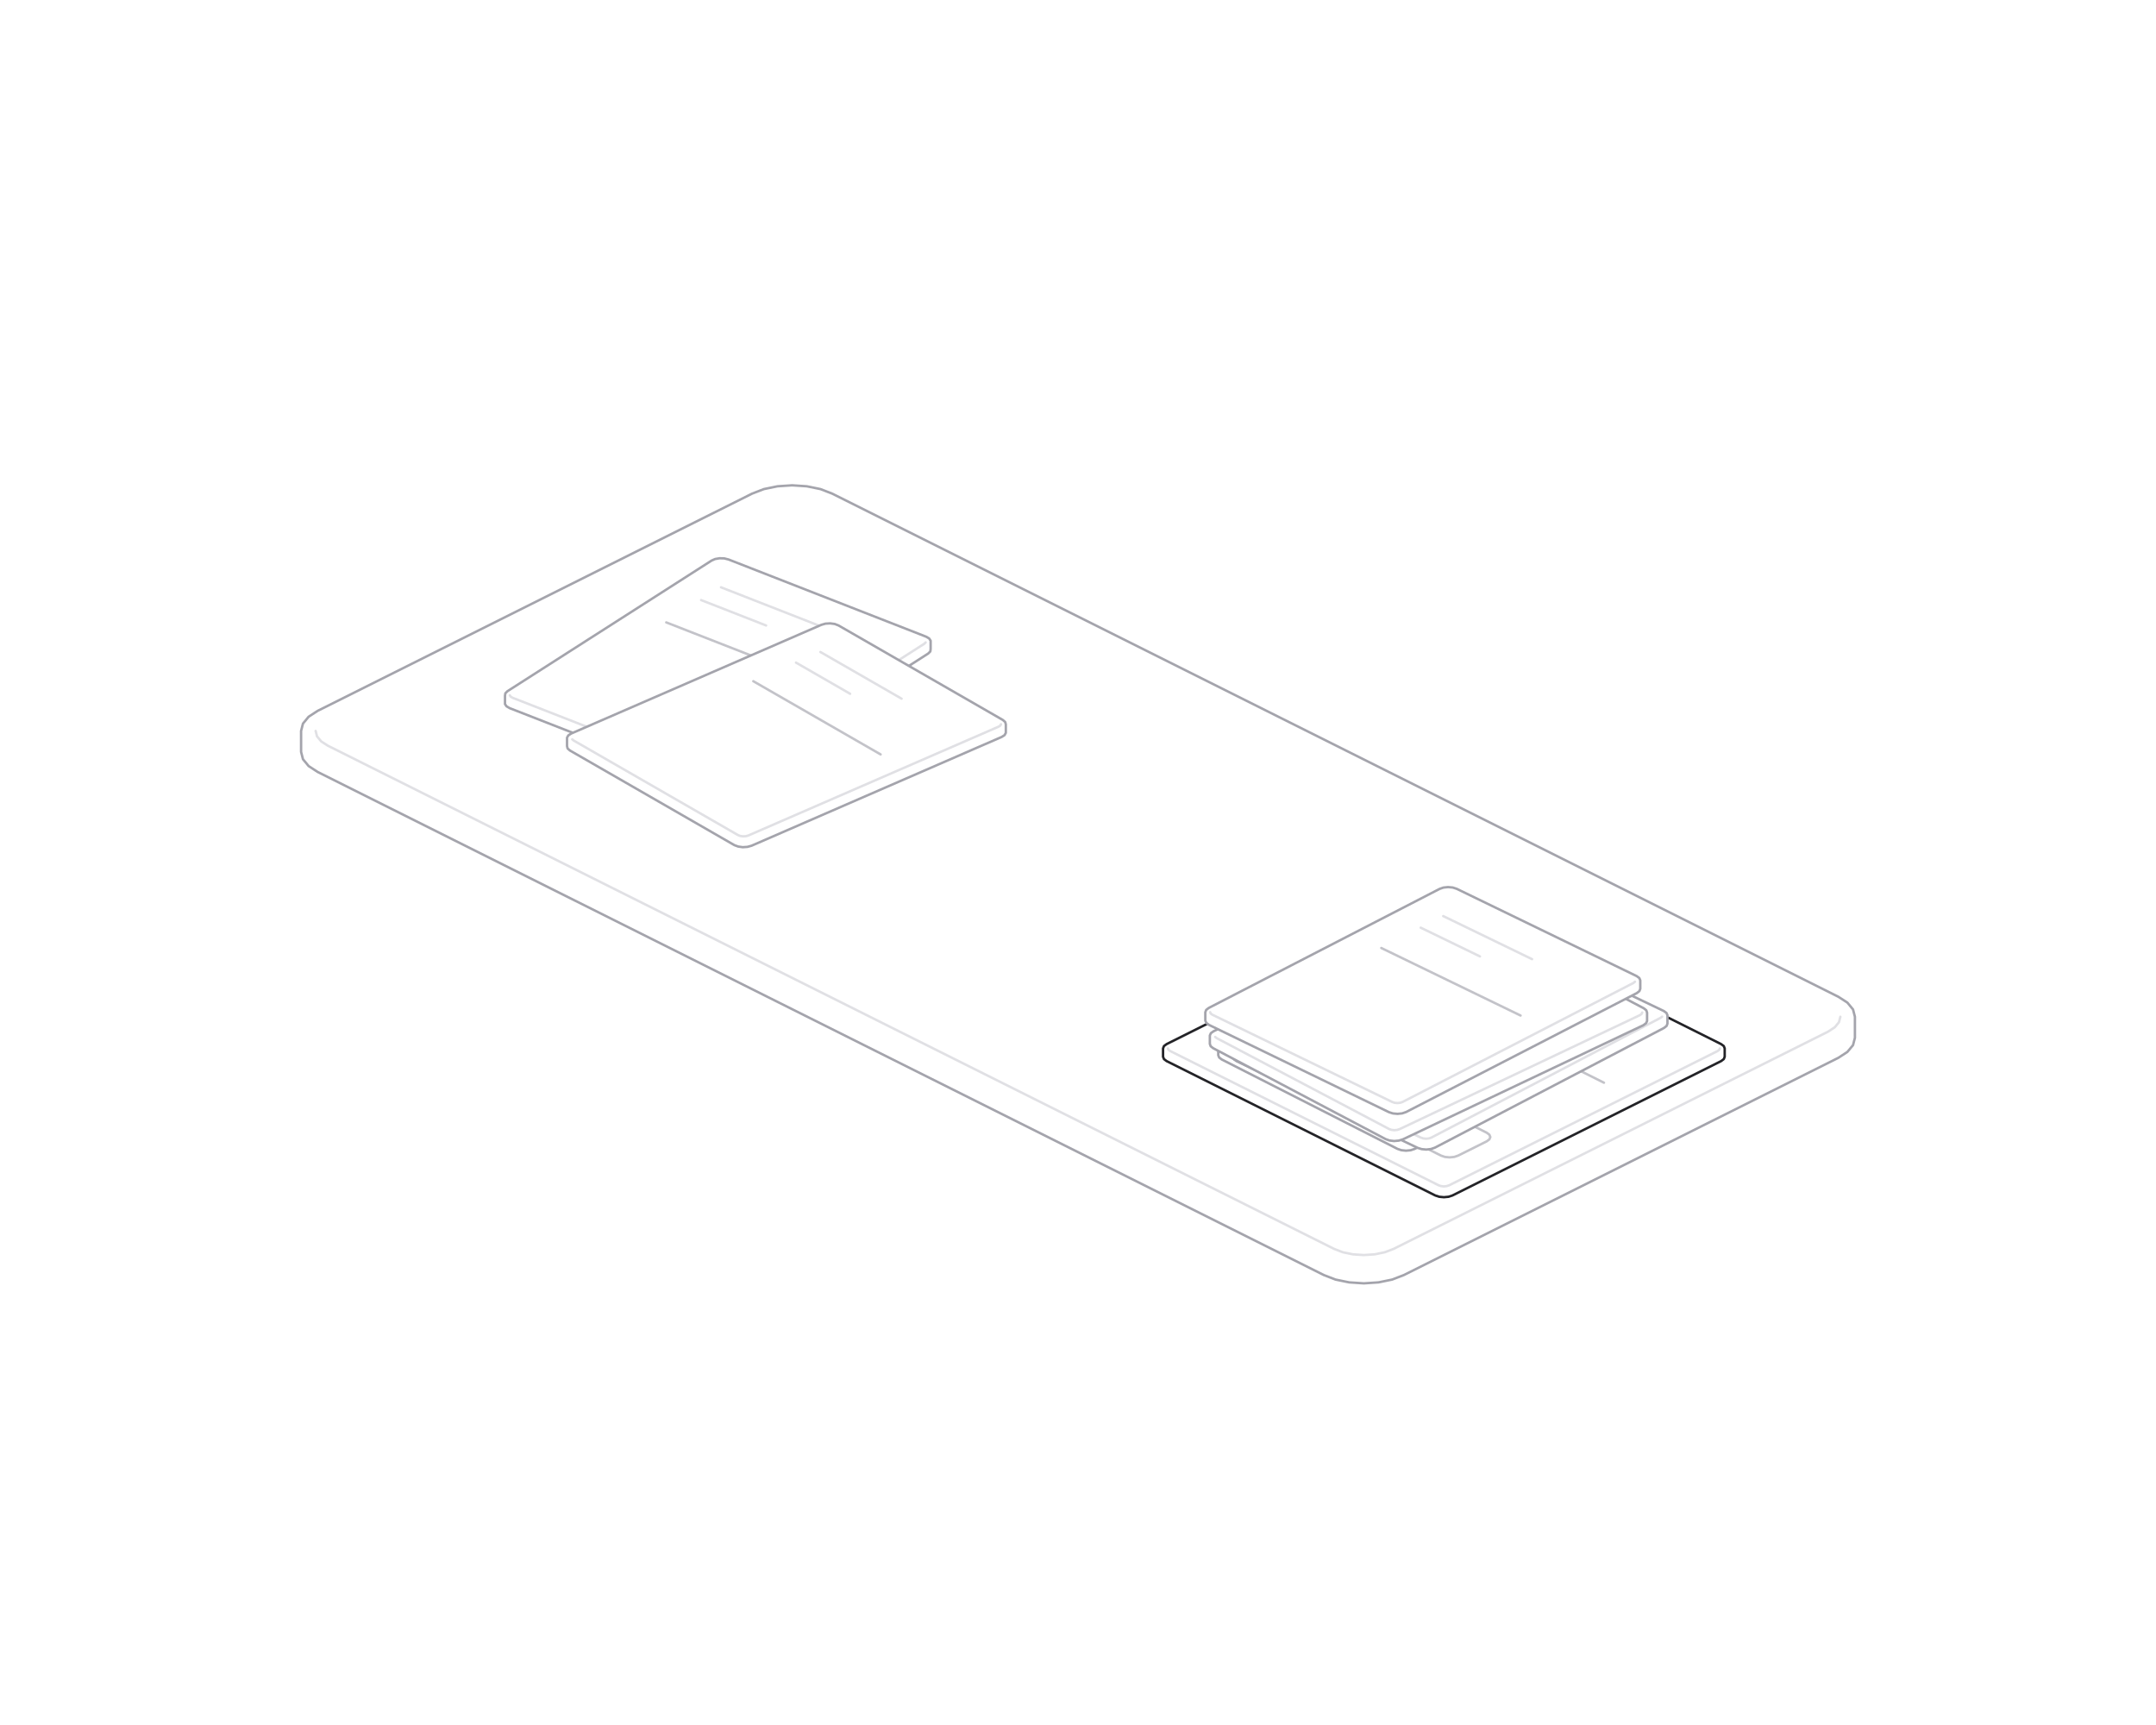
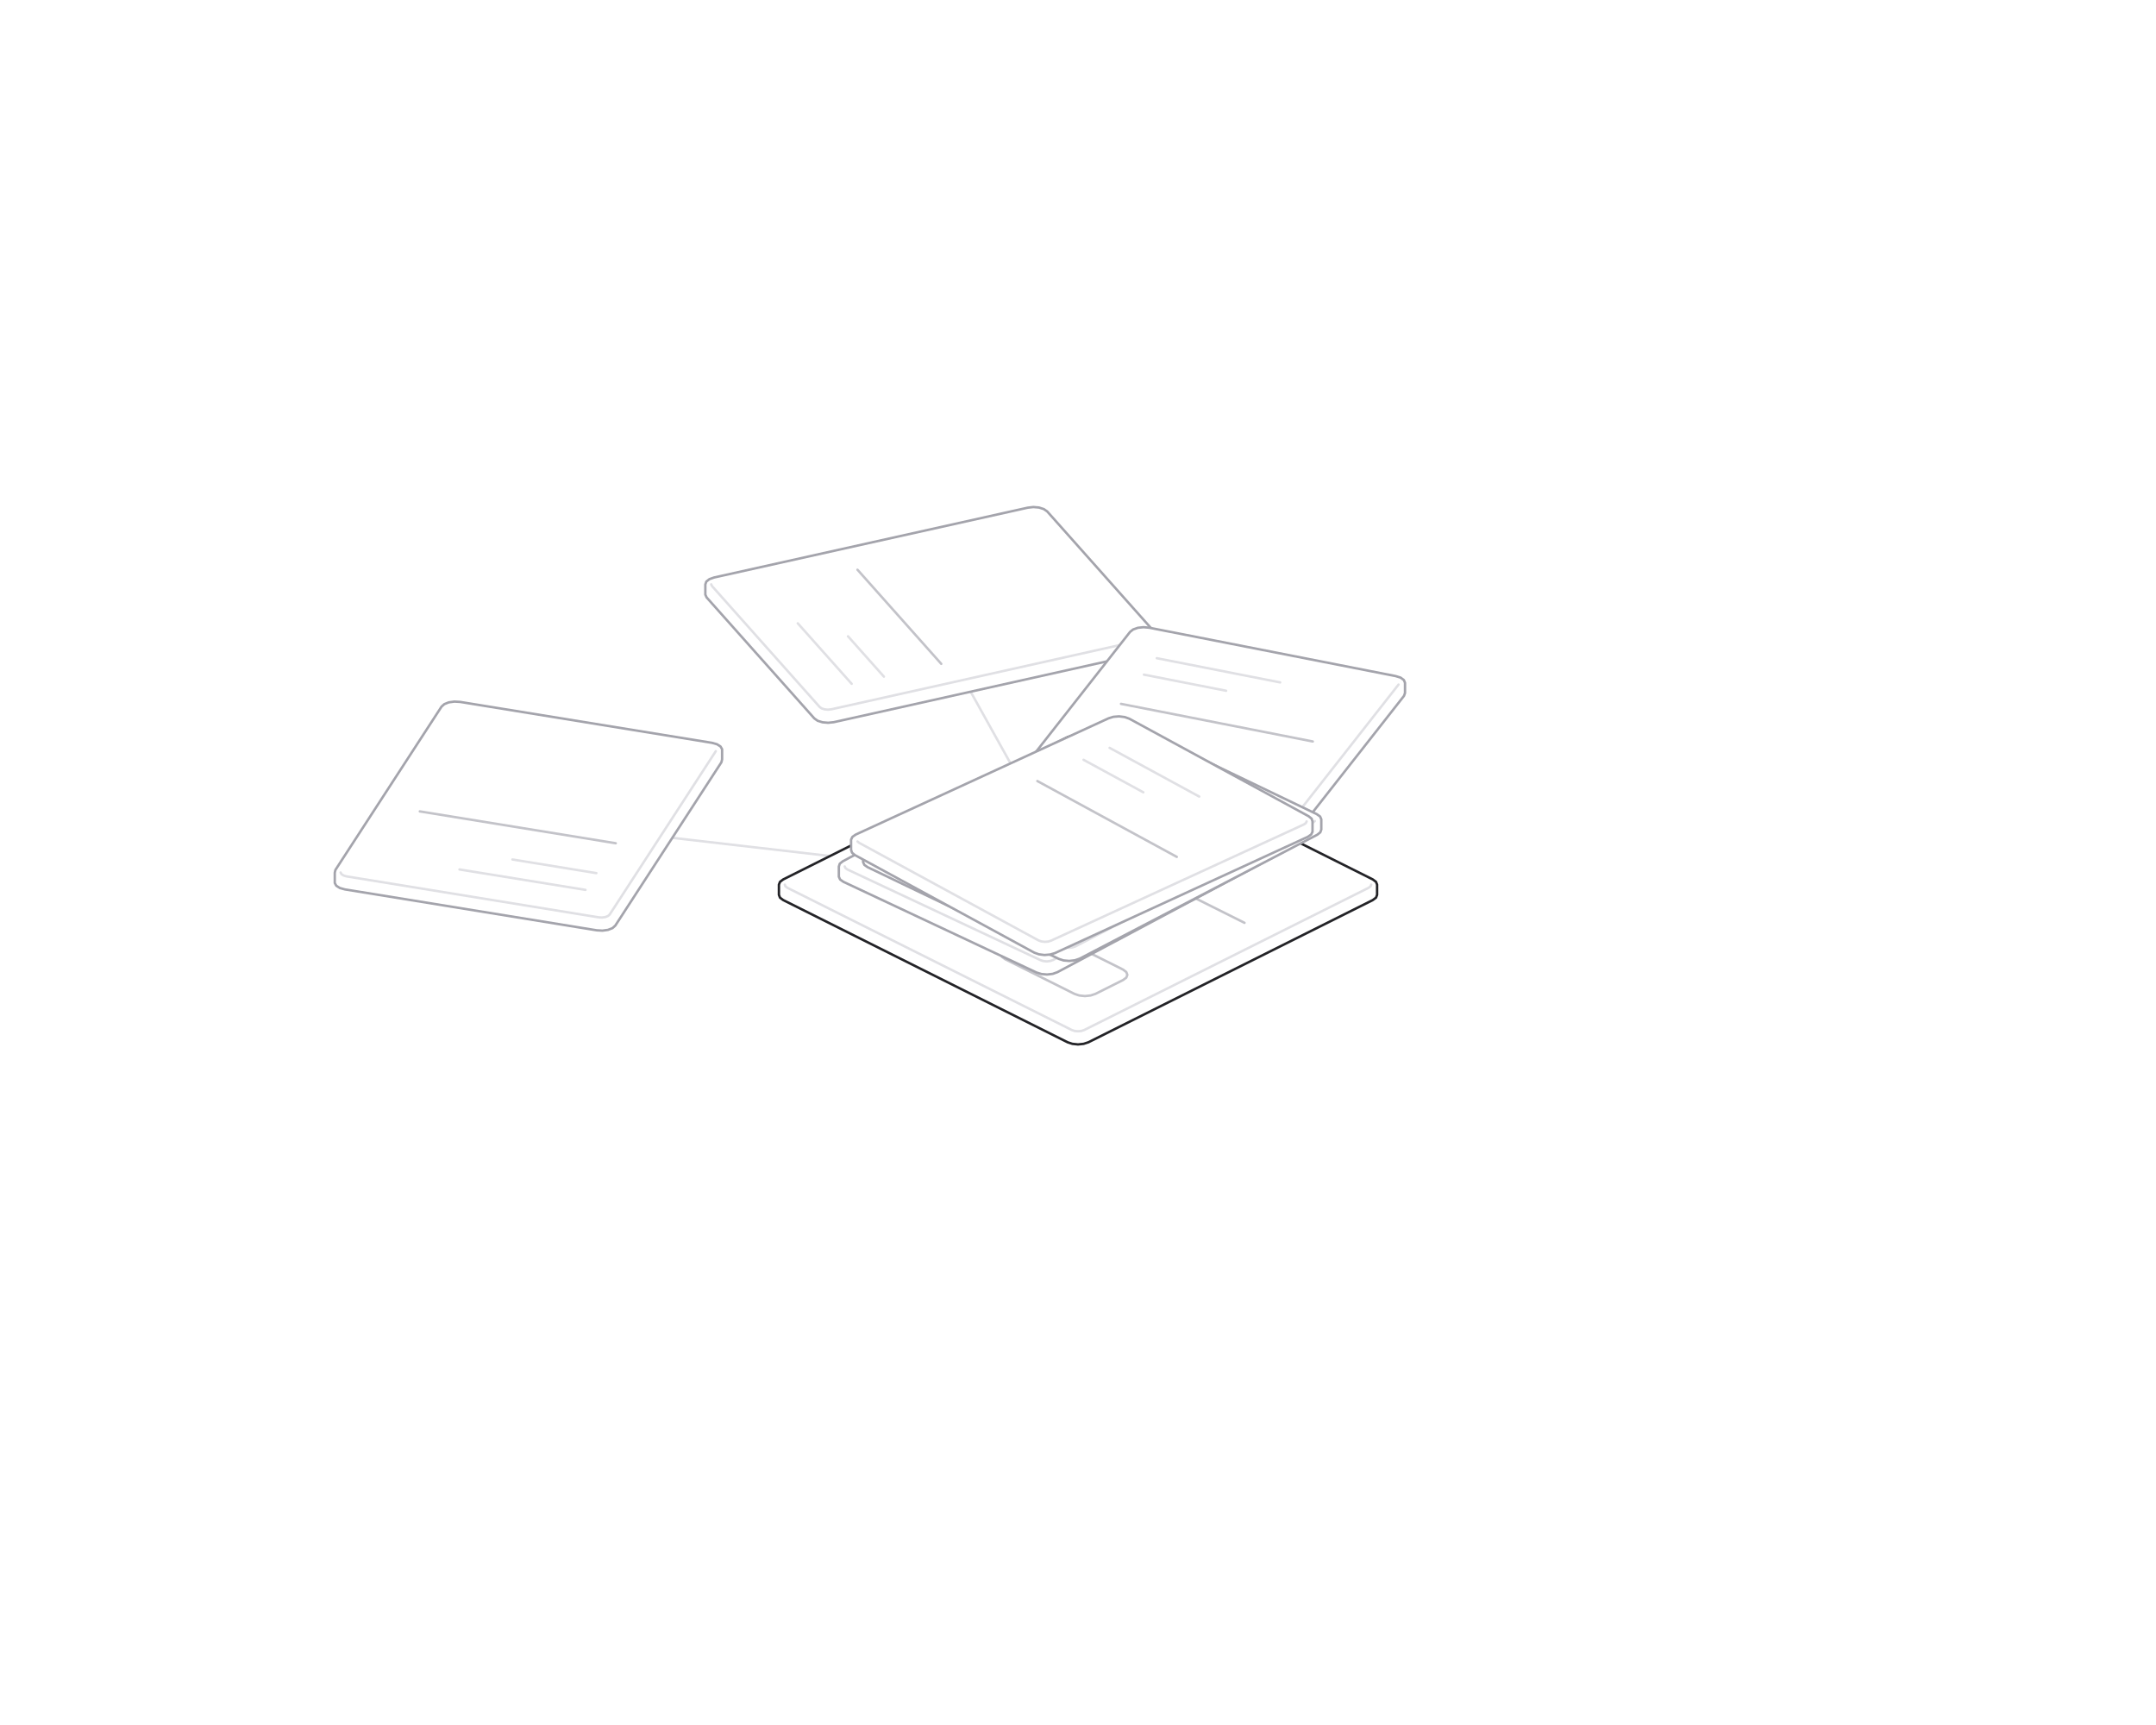
<svg xmlns="http://www.w3.org/2000/svg" viewBox="0 0 400 320" stroke="none" fill="rgb(0, 0, 0)" stroke-width="1px" stroke-dasharray="none" stroke-linecap="butt" stroke-linejoin="miter" fill-opacity="1" stroke-opacity="1" width="800" height="640">
  <rect width="400" height="320" fill="#ffffff" />
  <g stroke="none" fill="rgb(0, 0, 0)" stroke-width="1px" stroke-dasharray="none" stroke-linecap="butt" stroke-linejoin="miter" fill-opacity="1" stroke-opacity="1">
+     <path d="M172.68 115.02L200 164.11M223.44 138.92L200 164.11M202.64 156.9L200 164.11M200.71 155.97L200 164.11M198.07 159.4L200 164.11M98.04 152.34L200 164.11" stroke="rgb(224, 224, 228)" fill="none" stroke-width="0.9px" stroke-dasharray="none" stroke-linecap="round" stroke-linejoin="round" fill-opacity="1" stroke-opacity="1" vector-effect="non-scaling-stroke" />
    <g stroke="none" fill="rgb(0, 0, 0)" stroke-width="1px" stroke-dasharray="none" stroke-linecap="butt" stroke-linejoin="miter" fill-opacity="1" stroke-opacity="1">
-       <path d="M55.86 135.59L56.21 134.23L57.26 132.96L58.93 131.87L139.54 91.57L141.72 90.73L144.25 90.21L146.97 90.03L149.68 90.21L152.22 90.73L154.39 91.57L341.07 184.91L342.74 185.99L343.79 187.26L344.14 188.62L344.14 192.52L343.79 193.88L342.74 195.14L341.07 196.23L260.46 236.53L258.28 237.37L255.75 237.89L253.03 238.07L250.32 237.89L247.78 237.37L245.61 236.53L58.93 143.2L57.26 142.11L56.21 140.84L55.86 139.48Z" stroke="rgb(164, 164, 172)" fill="rgb(255, 255, 255)" stroke-width="0.9px" stroke-dasharray="none" stroke-linecap="round" stroke-linejoin="round" fill-opacity="1" stroke-opacity="1" vector-effect="non-scaling-stroke" />
-       <path d="M341.44 188.62L341.18 189.63L340.4 190.57L339.16 191.38L258.55 231.68L256.93 232.3L255.05 232.69L253.03 232.82L251.01 232.69L249.13 232.3L247.52 231.68L60.84 138.34L59.6 137.54L58.82 136.6L58.56 135.59" stroke="rgb(224, 224, 228)" fill="none" stroke-width="0.9px" stroke-dasharray="none" stroke-linecap="round" stroke-linejoin="round" fill-opacity="1" stroke-opacity="1" vector-effect="non-scaling-stroke" />
+       <g stroke="none" fill="rgb(0, 0, 0)" stroke-width="1px" stroke-dasharray="none" stroke-linecap="butt" stroke-linejoin="miter" fill-opacity="1" stroke-opacity="1">
+         <path d="M130.86 108.42L131.04 107.89L131.61 107.44L132.48 107.13L190.67 94.18L191.71 94.06L192.76 94.15L193.66 94.44L194.28 94.87L214.26 117.32L214.5 117.84L214.5 119.73L214.32 120.25L213.75 120.7L212.88 121.01L154.69 133.97L153.65 134.08L152.6 133.99L151.7 133.71L151.08 133.27L131.1 110.83L130.86 110.31Z" stroke="rgb(164, 164, 172)" fill="rgb(255, 255, 255)" stroke-width="0.9px" stroke-dasharray="none" stroke-linecap="round" stroke-linejoin="round" fill-opacity="1" stroke-opacity="1" vector-effect="non-scaling-stroke" />
+         <path d="M213.3 118.17L212.96 118.44L212.44 118.62L154.24 131.58L153.62 131.65L152.99 131.59L152.45 131.42L152.08 131.16L132.09 108.71L131.95 108.4" stroke="rgb(224, 224, 228)" fill="none" stroke-width="0.9px" stroke-dasharray="none" stroke-linecap="round" stroke-linejoin="round" fill-opacity="1" stroke-opacity="1" vector-effect="non-scaling-stroke" />
+       </g>
+       <path d="M158.01 126.85L148.01 115.63M163.99 125.52L157.33 118.04" stroke="rgb(224, 224, 228)" fill="none" stroke-width="0.9px" stroke-dasharray="none" stroke-linecap="round" stroke-linejoin="round" fill-opacity="1" stroke-opacity="1" vector-effect="non-scaling-stroke" />
+       <path d="M174.63 123.15L159.09 105.69" stroke="rgb(195, 195, 201)" fill="none" stroke-width="0.9px" stroke-dasharray="none" stroke-linecap="round" stroke-linejoin="round" fill-opacity="1" stroke-opacity="1" vector-effect="non-scaling-stroke" />
    </g>
    <g stroke="none" fill="rgb(0, 0, 0)" stroke-width="1px" stroke-dasharray="none" stroke-linecap="butt" stroke-linejoin="miter" fill-opacity="1" stroke-opacity="1">
      <g stroke="none" fill="rgb(0, 0, 0)" stroke-width="1px" stroke-dasharray="none" stroke-linecap="butt" stroke-linejoin="miter" fill-opacity="1" stroke-opacity="1">
-         <path d="M93.69 129.05L93.76 128.61L94.15 128.22L132.02 103.99L132.68 103.7L133.51 103.56L134.39 103.59L135.17 103.79L171.82 118.11L172.39 118.44L172.66 118.86L172.66 120.41L172.6 120.85L172.2 121.24L134.34 145.48L133.68 145.76L132.84 145.9L131.97 145.87L131.18 145.67L94.54 131.36L93.97 131.02L93.69 130.61Z" stroke="rgb(164, 164, 172)" fill="rgb(255, 255, 255)" stroke-width="0.9px" stroke-dasharray="none" stroke-linecap="round" stroke-linejoin="round" fill-opacity="1" stroke-opacity="1" vector-effect="non-scaling-stroke" />
-         <path d="M171.73 119.17L171.5 119.41L133.63 143.64L133.23 143.81L132.73 143.89L132.21 143.87L131.74 143.76L95.09 129.44L94.75 129.24L94.59 128.99" stroke="rgb(224, 224, 228)" fill="none" stroke-width="0.9px" stroke-dasharray="none" stroke-linecap="round" stroke-linejoin="round" fill-opacity="1" stroke-opacity="1" vector-effect="non-scaling-stroke" />
+         <path d="M62.11 161.9L62.23 161.38L81.92 131.08L82.44 130.62L83.27 130.29L84.3 130.15L85.36 130.21L132.09 137.8L133.02 138.06L133.68 138.48L133.97 138.99L133.97 140.88L133.84 141.41L114.16 171.7L113.64 172.17L112.8 172.5L111.78 172.64L110.72 172.58L63.98 164.99L63.05 164.73L62.39 164.31L62.11 163.8Z" stroke="rgb(164, 164, 172)" fill="rgb(255, 255, 255)" stroke-width="0.9px" stroke-dasharray="none" stroke-linecap="round" stroke-linejoin="round" fill-opacity="1" stroke-opacity="1" vector-effect="non-scaling-stroke" />
+         <path d="M132.8 139.35L113.12 169.64L112.81 169.92L112.31 170.12L111.69 170.21L111.06 170.17L64.32 162.58L63.76 162.42L63.37 162.17L63.19 161.86" stroke="rgb(224, 224, 228)" fill="none" stroke-width="0.9px" stroke-dasharray="none" stroke-linecap="round" stroke-linejoin="round" fill-opacity="1" stroke-opacity="1" vector-effect="non-scaling-stroke" />
      </g>
-       <path d="M133.77 108.95L151.85 116.02M130.08 111.32L142.13 116.03" stroke="rgb(224, 224, 228)" fill="none" stroke-width="0.9px" stroke-dasharray="none" stroke-linecap="round" stroke-linejoin="round" fill-opacity="1" stroke-opacity="1" vector-effect="non-scaling-stroke" />
-       <path d="M123.61 115.46L151.98 126.54" stroke="rgb(195, 195, 201)" fill="none" stroke-width="0.9px" stroke-dasharray="none" stroke-linecap="round" stroke-linejoin="round" fill-opacity="1" stroke-opacity="1" vector-effect="non-scaling-stroke" />
+       <path d="M108.62 165.08L85.25 161.29M110.64 161.97L95.07 159.44" stroke="rgb(224, 224, 228)" fill="none" stroke-width="0.9px" stroke-dasharray="none" stroke-linecap="round" stroke-linejoin="round" fill-opacity="1" stroke-opacity="1" vector-effect="non-scaling-stroke" />
+       <path d="M114.24 156.43L77.89 150.52" stroke="rgb(195, 195, 201)" fill="none" stroke-width="0.9px" stroke-dasharray="none" stroke-linecap="round" stroke-linejoin="round" fill-opacity="1" stroke-opacity="1" vector-effect="non-scaling-stroke" />
    </g>
    <g stroke="none" fill="rgb(0, 0, 0)" stroke-width="1px" stroke-dasharray="none" stroke-linecap="butt" stroke-linejoin="miter" fill-opacity="1" stroke-opacity="1">
      <g stroke="none" fill="rgb(0, 0, 0)" stroke-width="1px" stroke-dasharray="none" stroke-linecap="butt" stroke-linejoin="miter" fill-opacity="1" stroke-opacity="1">
-         <path d="M105.2 136.85L105.43 136.43L105.97 136.08L152.38 115.91L153.15 115.69L154.02 115.64L154.86 115.75L155.56 116.02L186.07 133.57L186.5 133.95L186.61 134.38L186.61 135.94L186.38 136.37L185.84 136.71L139.43 156.89L138.67 157.1L137.8 157.16L136.95 157.04L136.25 156.78L105.75 139.23L105.31 138.85L105.2 138.41Z" stroke="rgb(164, 164, 172)" fill="rgb(255, 255, 255)" stroke-width="0.9px" stroke-dasharray="none" stroke-linecap="round" stroke-linejoin="round" fill-opacity="1" stroke-opacity="1" vector-effect="non-scaling-stroke" />
-         <path d="M185.71 134.35L185.58 134.61L185.25 134.81L138.84 154.99L138.38 155.12L137.86 155.15L137.35 155.08L136.93 154.92L106.43 137.37L106.17 137.15" stroke="rgb(224, 224, 228)" fill="none" stroke-width="0.9px" stroke-dasharray="none" stroke-linecap="round" stroke-linejoin="round" fill-opacity="1" stroke-opacity="1" vector-effect="non-scaling-stroke" />
+         <path d="M186.21 147.39L186.4 146.87L209.66 117.22L210.23 116.77L211.11 116.46L212.15 116.35L213.19 116.44L258.94 125.42L259.84 125.7L260.45 126.14L260.67 126.66L260.67 128.55L260.49 129.08L237.23 158.73L236.65 159.18L235.78 159.48L234.74 159.59L233.69 159.5L187.94 150.53L187.04 150.24L186.44 149.8L186.21 149.28Z" stroke="rgb(164, 164, 172)" fill="rgb(255, 255, 255)" stroke-width="0.9px" stroke-dasharray="none" stroke-linecap="round" stroke-linejoin="round" fill-opacity="1" stroke-opacity="1" vector-effect="non-scaling-stroke" />
+         <path d="M259.47 126.99L236.21 156.64L235.86 156.91L235.34 157.09L234.72 157.16L234.09 157.1L188.34 148.13L187.8 147.96L187.44 147.69L187.3 147.38" stroke="rgb(224, 224, 228)" fill="none" stroke-width="0.9px" stroke-dasharray="none" stroke-linecap="round" stroke-linejoin="round" fill-opacity="1" stroke-opacity="1" vector-effect="non-scaling-stroke" />
      </g>
-       <path d="M152.21 120.95L167.27 129.61M147.68 122.92L157.72 128.7" stroke="rgb(224, 224, 228)" fill="none" stroke-width="0.9px" stroke-dasharray="none" stroke-linecap="round" stroke-linejoin="round" fill-opacity="1" stroke-opacity="1" vector-effect="non-scaling-stroke" />
-       <path d="M139.76 126.37L163.38 139.95" stroke="rgb(195, 195, 201)" fill="none" stroke-width="0.9px" stroke-dasharray="none" stroke-linecap="round" stroke-linejoin="round" fill-opacity="1" stroke-opacity="1" vector-effect="non-scaling-stroke" />
+       <path d="M214.62 122.1L237.5 126.59M212.23 125.15L227.48 128.14" stroke="rgb(224, 224, 228)" fill="none" stroke-width="0.9px" stroke-dasharray="none" stroke-linecap="round" stroke-linejoin="round" fill-opacity="1" stroke-opacity="1" vector-effect="non-scaling-stroke" />
+       <path d="M207.98 130.57L243.56 137.55" stroke="rgb(195, 195, 201)" fill="none" stroke-width="0.9px" stroke-dasharray="none" stroke-linecap="round" stroke-linejoin="round" fill-opacity="1" stroke-opacity="1" vector-effect="non-scaling-stroke" />
    </g>
    <g stroke="none" fill="rgb(0, 0, 0)" stroke-width="1px" stroke-dasharray="none" stroke-linecap="butt" stroke-linejoin="miter" fill-opacity="1" stroke-opacity="1">
      <g stroke="none" fill="rgb(0, 0, 0)" stroke-width="1px" stroke-dasharray="none" stroke-linecap="butt" stroke-linejoin="miter" fill-opacity="1" stroke-opacity="1">
-         <path d="M215.78 194.49L215.95 194.05L216.44 193.69L266.29 168.76L267.02 168.52L267.88 168.43L268.74 168.52L269.47 168.76L319.32 193.69L319.81 194.05L319.98 194.49L319.98 196.04L319.81 196.47L319.32 196.84L269.47 221.77L268.74 222.01L267.88 222.09L267.02 222.01L266.29 221.77L216.44 196.84L215.95 196.47L215.78 196.04Z" stroke="rgb(35, 35, 39)" fill="rgb(255, 255, 255)" stroke-width="0.9px" stroke-dasharray="none" stroke-linecap="round" stroke-linejoin="round" fill-opacity="1" stroke-opacity="1" vector-effect="non-scaling-stroke" />
-         <path d="M319.08 194.49L318.98 194.74L318.69 194.96L268.84 219.89L268.4 220.03L267.88 220.09L267.37 220.03L266.93 219.89L217.08 194.96L216.78 194.74L216.68 194.49" stroke="rgb(224, 224, 228)" fill="none" stroke-width="0.9px" stroke-dasharray="none" stroke-linecap="round" stroke-linejoin="round" fill-opacity="1" stroke-opacity="1" vector-effect="non-scaling-stroke" />
+         <path d="M144.51 164.11L144.71 163.59L145.31 163.14L198.07 136.76L198.96 136.47L200 136.36L201.04 136.47L201.93 136.76L254.69 163.14L255.29 163.59L255.49 164.11L255.49 166L255.29 166.52L254.69 166.97L201.93 193.35L201.04 193.64L200 193.75L198.96 193.64L198.07 193.35L145.31 166.97L144.71 166.52L144.51 166Z" stroke="rgb(35, 35, 39)" fill="rgb(255, 255, 255)" stroke-width="0.9px" stroke-dasharray="none" stroke-linecap="round" stroke-linejoin="round" fill-opacity="1" stroke-opacity="1" vector-effect="non-scaling-stroke" />
+         <path d="M254.4 164.11L254.28 164.42L253.92 164.69L201.16 191.07L200.63 191.25L200 191.31L199.37 191.25L198.84 191.07L146.08 164.69L145.72 164.42L145.6 164.11" stroke="rgb(224, 224, 228)" fill="none" stroke-width="0.9px" stroke-dasharray="none" stroke-linecap="round" stroke-linejoin="round" fill-opacity="1" stroke-opacity="1" vector-effect="non-scaling-stroke" />
      </g>
-       <path d="M266.82 173.8L290.69 185.73M262.58 175.92L278.49 183.88" stroke="rgb(224, 224, 228)" fill="none" stroke-width="0.9px" stroke-dasharray="none" stroke-linecap="round" stroke-linejoin="round" fill-opacity="1" stroke-opacity="1" vector-effect="non-scaling-stroke" />
-       <path d="M255.15 179.64L297.58 200.85" stroke="rgb(195, 195, 201)" fill="none" stroke-width="0.9px" stroke-dasharray="none" stroke-linecap="round" stroke-linejoin="round" fill-opacity="1" stroke-opacity="1" vector-effect="non-scaling-stroke" />
-       <path d="M270.53 214.37L269.8 214.62L268.94 214.7L268.08 214.62L267.35 214.37L254.62 208.01L254.14 207.64L253.96 207.21L254.14 206.78L254.62 206.42L259.93 203.77L260.66 203.52L261.52 203.44L262.38 203.52L263.11 203.77L275.84 210.13L276.32 210.49L276.5 210.93L276.32 211.36L275.84 211.72L270.53 214.37" stroke="rgb(195, 195, 201)" fill="none" stroke-width="0.9px" stroke-dasharray="none" stroke-linecap="round" stroke-linejoin="round" fill-opacity="1" stroke-opacity="1" vector-effect="non-scaling-stroke" />
+       <path d="M198.71 142.23L224.19 154.97M194.08 144.55L211.07 153.04" stroke="rgb(224, 224, 228)" fill="none" stroke-width="0.9px" stroke-dasharray="none" stroke-linecap="round" stroke-linejoin="round" fill-opacity="1" stroke-opacity="1" vector-effect="non-scaling-stroke" />
+       <path d="M185.84 148.67L230.89 171.19" stroke="rgb(195, 195, 201)" fill="none" stroke-width="0.9px" stroke-dasharray="none" stroke-linecap="round" stroke-linejoin="round" fill-opacity="1" stroke-opacity="1" vector-effect="non-scaling-stroke" />
+       <path d="M203.22 184.38L202.33 184.67L201.29 184.78L200.24 184.67L199.36 184.38L186.49 177.94L185.9 177.5L185.69 176.98L185.9 176.46L186.49 176.01L191.63 173.44L192.52 173.14L193.57 173.04L194.61 173.14L195.5 173.44L208.37 179.87L208.96 180.32L209.16 180.84L208.96 181.36L208.37 181.8L203.22 184.38" stroke="rgb(195, 195, 201)" fill="none" stroke-width="0.9px" stroke-dasharray="none" stroke-linecap="round" stroke-linejoin="round" fill-opacity="1" stroke-opacity="1" vector-effect="non-scaling-stroke" />
    </g>
    <g stroke="none" fill="rgb(0, 0, 0)" stroke-width="1px" stroke-dasharray="none" stroke-linecap="butt" stroke-linejoin="miter" fill-opacity="1" stroke-opacity="1">
      <g stroke="none" fill="rgb(0, 0, 0)" stroke-width="1px" stroke-dasharray="none" stroke-linecap="butt" stroke-linejoin="miter" fill-opacity="1" stroke-opacity="1">
-         <path d="M226.02 194.18L226.2 193.75L226.7 193.39L270.56 171.84L271.3 171.6L272.16 171.51L273.02 171.6L273.74 171.85L306.34 188.43L306.82 188.8L306.98 189.23L306.98 190.79L306.8 191.22L306.31 191.58L262.44 213.14L261.71 213.38L260.85 213.46L259.99 213.37L259.26 213.12L226.67 196.54L226.19 196.17L226.02 195.74Z" stroke="rgb(164, 164, 172)" fill="rgb(255, 255, 255)" stroke-width="0.9px" stroke-dasharray="none" stroke-linecap="round" stroke-linejoin="round" fill-opacity="1" stroke-opacity="1" vector-effect="non-scaling-stroke" />
-         <path d="M306.08 189.23L305.97 189.49L305.68 189.7L261.81 211.26L261.37 211.4L260.86 211.45L260.34 211.4L259.9 211.25L227.31 194.66L227.02 194.44" stroke="rgb(224, 224, 228)" fill="none" stroke-width="0.9px" stroke-dasharray="none" stroke-linecap="round" stroke-linejoin="round" fill-opacity="1" stroke-opacity="1" vector-effect="non-scaling-stroke" />
+         <path d="M155.63 160.75L155.8 160.22L156.37 159.77L199.97 136.56L200.84 136.25L201.88 136.13L202.93 136.21L203.83 136.49L239.65 153.31L240.27 153.75L240.51 154.27L240.51 156.16L240.34 156.68L239.77 157.13L196.17 180.35L195.3 180.66L194.26 180.78L193.21 180.69L192.31 180.41L156.49 163.59L155.87 163.16L155.63 162.64Z" stroke="rgb(164, 164, 172)" fill="rgb(255, 255, 255)" stroke-width="0.9px" stroke-dasharray="none" stroke-linecap="round" stroke-linejoin="round" fill-opacity="1" stroke-opacity="1" vector-effect="non-scaling-stroke" />
+         <path d="M239.32 154.6L238.98 154.87L195.37 178.09L194.85 178.27L194.23 178.35L193.6 178.29L193.06 178.12L157.23 161.3L156.86 161.04L156.72 160.73" stroke="rgb(224, 224, 228)" fill="none" stroke-width="0.9px" stroke-dasharray="none" stroke-linecap="round" stroke-linejoin="round" fill-opacity="1" stroke-opacity="1" vector-effect="non-scaling-stroke" />
      </g>
-       <path d="M271.01 176.88L287.09 185.06M266.73 178.98L277.45 184.44" stroke="rgb(224, 224, 228)" fill="none" stroke-width="0.9px" stroke-dasharray="none" stroke-linecap="round" stroke-linejoin="round" fill-opacity="1" stroke-opacity="1" vector-effect="non-scaling-stroke" />
-       <path d="M259.24 182.66L284.47 195.5" stroke="rgb(195, 195, 201)" fill="none" stroke-width="0.9px" stroke-dasharray="none" stroke-linecap="round" stroke-linejoin="round" fill-opacity="1" stroke-opacity="1" vector-effect="non-scaling-stroke" />
+       <path d="M200.96 142.01L218.87 150.42M196.47 144.4L208.41 150.01" stroke="rgb(224, 224, 228)" fill="none" stroke-width="0.9px" stroke-dasharray="none" stroke-linecap="round" stroke-linejoin="round" fill-opacity="1" stroke-opacity="1" vector-effect="non-scaling-stroke" />
+       <path d="M188.5 148.65L216.36 161.73" stroke="rgb(195, 195, 201)" fill="none" stroke-width="0.9px" stroke-dasharray="none" stroke-linecap="round" stroke-linejoin="round" fill-opacity="1" stroke-opacity="1" vector-effect="non-scaling-stroke" />
    </g>
    <g stroke="none" fill="rgb(0, 0, 0)" stroke-width="1px" stroke-dasharray="none" stroke-linecap="butt" stroke-linejoin="miter" fill-opacity="1" stroke-opacity="1">
      <g stroke="none" fill="rgb(0, 0, 0)" stroke-width="1px" stroke-dasharray="none" stroke-linecap="butt" stroke-linejoin="miter" fill-opacity="1" stroke-opacity="1">
-         <path d="M228.74 194.51L228.89 194.08L229.36 193.71L271.89 171.5L272.61 171.25L273.47 171.15L274.33 171.23L275.07 171.46L308.66 187.54L309.17 187.9L309.36 188.33L309.36 189.89L309.2 190.32L308.73 190.69L266.21 212.9L265.49 213.15L264.63 213.25L263.76 213.17L263.02 212.94L229.43 196.86L228.93 196.5L228.74 196.07Z" stroke="rgb(164, 164, 172)" fill="rgb(255, 255, 255)" stroke-width="0.9px" stroke-dasharray="none" stroke-linecap="round" stroke-linejoin="round" fill-opacity="1" stroke-opacity="1" vector-effect="non-scaling-stroke" />
-         <path d="M308.37 188.6L308.08 188.82L265.56 211.03L265.12 211.18L264.61 211.24L264.09 211.19L263.65 211.05L230.06 194.98L229.75 194.76L229.64 194.5" stroke="rgb(224, 224, 228)" fill="none" stroke-width="0.9px" stroke-dasharray="none" stroke-linecap="round" stroke-linejoin="round" fill-opacity="1" stroke-opacity="1" vector-effect="non-scaling-stroke" />
+         <path d="M160.13 158.02L160.32 157.5L160.89 157.05L204.98 134.06L205.85 133.76L206.89 133.64L207.94 133.74L208.84 134.02L244.3 151.03L244.92 151.47L245.14 151.99L245.14 153.88L244.96 154.4L244.39 154.85L200.3 177.84L199.42 178.14L198.38 178.26L197.33 178.17L196.44 177.88L160.97 160.87L160.36 160.44L160.13 159.92Z" stroke="rgb(164, 164, 172)" fill="rgb(255, 255, 255)" stroke-width="0.9px" stroke-dasharray="none" stroke-linecap="round" stroke-linejoin="round" fill-opacity="1" stroke-opacity="1" vector-effect="non-scaling-stroke" />
+         <path d="M243.94 152.31L243.6 152.58L199.51 175.57L198.98 175.75L198.36 175.82L197.73 175.76L197.19 175.59L161.72 158.59L161.36 158.33L161.22 158.01" stroke="rgb(224, 224, 228)" fill="none" stroke-width="0.9px" stroke-dasharray="none" stroke-linecap="round" stroke-linejoin="round" fill-opacity="1" stroke-opacity="1" vector-effect="non-scaling-stroke" />
      </g>
-       <path d="M272.64 176.53L289.22 184.46M268.49 178.7L279.55 183.99" stroke="rgb(224, 224, 228)" fill="none" stroke-width="0.9px" stroke-dasharray="none" stroke-linecap="round" stroke-linejoin="round" fill-opacity="1" stroke-opacity="1" vector-effect="non-scaling-stroke" />
-       <path d="M261.23 182.49L287.24 194.94" stroke="rgb(195, 195, 201)" fill="none" stroke-width="0.9px" stroke-dasharray="none" stroke-linecap="round" stroke-linejoin="round" fill-opacity="1" stroke-opacity="1" vector-effect="non-scaling-stroke" />
+       <path d="M205.85 139.52L223.58 148.03M201.32 141.89L213.14 147.56" stroke="rgb(224, 224, 228)" fill="none" stroke-width="0.9px" stroke-dasharray="none" stroke-linecap="round" stroke-linejoin="round" fill-opacity="1" stroke-opacity="1" vector-effect="non-scaling-stroke" />
+       <path d="M193.25 146.09L220.84 159.32" stroke="rgb(195, 195, 201)" fill="none" stroke-width="0.9px" stroke-dasharray="none" stroke-linecap="round" stroke-linejoin="round" fill-opacity="1" stroke-opacity="1" vector-effect="non-scaling-stroke" />
    </g>
    <g stroke="none" fill="rgb(0, 0, 0)" stroke-width="1px" stroke-dasharray="none" stroke-linecap="butt" stroke-linejoin="miter" fill-opacity="1" stroke-opacity="1">
      <g stroke="none" fill="rgb(0, 0, 0)" stroke-width="1px" stroke-dasharray="none" stroke-linecap="butt" stroke-linejoin="miter" fill-opacity="1" stroke-opacity="1">
-         <path d="M224.46 192.09L224.65 191.66L225.16 191.3L269.77 170.14L270.51 169.9L271.38 169.83L272.23 169.92L272.95 170.18L304.96 187.04L305.43 187.41L305.58 187.85L305.58 189.41L305.38 189.83L304.88 190.19L260.27 211.36L259.52 211.59L258.66 211.67L257.8 211.57L257.09 211.32L225.08 194.45L224.61 194.08L224.46 193.65Z" stroke="rgb(164, 164, 172)" fill="rgb(255, 255, 255)" stroke-width="0.9px" stroke-dasharray="none" stroke-linecap="round" stroke-linejoin="round" fill-opacity="1" stroke-opacity="1" vector-effect="non-scaling-stroke" />
-         <path d="M304.68 187.83L304.56 188.09L304.26 188.31L259.65 209.47L259.2 209.61L258.68 209.66L258.17 209.6L257.74 209.45L225.73 192.58L225.45 192.36" stroke="rgb(224, 224, 228)" fill="none" stroke-width="0.9px" stroke-dasharray="none" stroke-linecap="round" stroke-linejoin="round" fill-opacity="1" stroke-opacity="1" vector-effect="non-scaling-stroke" />
+         <path d="M157.9 155.76L158.15 155.24L158.78 154.81L205.67 133.25L206.58 132.97L207.63 132.89L208.67 133.02L209.53 133.33L242.79 151.42L243.35 151.87L243.51 152.4L243.51 154.29L243.26 154.81L242.63 155.24L195.74 176.8L194.83 177.07L193.78 177.16L192.74 177.03L191.88 176.72L158.62 158.63L158.07 158.18L157.9 157.65Z" stroke="rgb(164, 164, 172)" fill="rgb(255, 255, 255)" stroke-width="0.9px" stroke-dasharray="none" stroke-linecap="round" stroke-linejoin="round" fill-opacity="1" stroke-opacity="1" vector-effect="non-scaling-stroke" />
+         <path d="M242.42 152.38L242.27 152.69L241.89 152.95L195 174.5L194.46 174.67L193.82 174.72L193.2 174.64L192.69 174.46L159.43 156.37L159.09 156.1" stroke="rgb(224, 224, 228)" fill="none" stroke-width="0.9px" stroke-dasharray="none" stroke-linecap="round" stroke-linejoin="round" fill-opacity="1" stroke-opacity="1" vector-effect="non-scaling-stroke" />
      </g>
-       <path d="M270.04 175.18L285.83 183.5M265.68 177.24L276.22 182.79" stroke="rgb(224, 224, 228)" fill="none" stroke-width="0.9px" stroke-dasharray="none" stroke-linecap="round" stroke-linejoin="round" fill-opacity="1" stroke-opacity="1" vector-effect="non-scaling-stroke" />
-       <path d="M258.07 180.86L282.85 193.91" stroke="rgb(195, 195, 201)" fill="none" stroke-width="0.9px" stroke-dasharray="none" stroke-linecap="round" stroke-linejoin="round" fill-opacity="1" stroke-opacity="1" vector-effect="non-scaling-stroke" />
-     </g>
-     <g stroke="none" fill="rgb(0, 0, 0)" stroke-width="1px" stroke-dasharray="none" stroke-linecap="butt" stroke-linejoin="miter" fill-opacity="1" stroke-opacity="1">
-       <g stroke="none" fill="rgb(0, 0, 0)" stroke-width="1px" stroke-dasharray="none" stroke-linecap="butt" stroke-linejoin="miter" fill-opacity="1" stroke-opacity="1">
-         <path d="M223.62 187.78L223.78 187.35L224.26 186.98L267.08 164.9L267.8 164.65L268.66 164.56L269.52 164.64L270.26 164.88L303.64 181.07L304.14 181.43L304.32 181.86L304.32 183.42L304.16 183.85L303.69 184.22L260.87 206.29L260.14 206.54L259.28 206.63L258.42 206.55L257.68 206.31L224.31 190.13L223.81 189.76L223.62 189.34Z" stroke="rgb(164, 164, 172)" fill="rgb(255, 255, 255)" stroke-width="0.9px" stroke-dasharray="none" stroke-linecap="round" stroke-linejoin="round" fill-opacity="1" stroke-opacity="1" vector-effect="non-scaling-stroke" />
-         <path d="M303.33 182.12L303.04 182.35L260.22 204.42L259.79 204.57L259.27 204.62L258.75 204.58L258.31 204.43L224.93 188.24L224.63 188.03L224.52 187.77" stroke="rgb(224, 224, 228)" fill="none" stroke-width="0.9px" stroke-dasharray="none" stroke-linecap="round" stroke-linejoin="round" fill-opacity="1" stroke-opacity="1" vector-effect="non-scaling-stroke" />
-       </g>
-       <path d="M267.76 169.94L284.24 177.93M263.58 172.09L274.57 177.42" stroke="rgb(224, 224, 228)" fill="none" stroke-width="0.9px" stroke-dasharray="none" stroke-linecap="round" stroke-linejoin="round" fill-opacity="1" stroke-opacity="1" vector-effect="non-scaling-stroke" />
-       <path d="M256.27 175.86L282.11 188.39" stroke="rgb(195, 195, 201)" fill="none" stroke-width="0.9px" stroke-dasharray="none" stroke-linecap="round" stroke-linejoin="round" fill-opacity="1" stroke-opacity="1" vector-effect="non-scaling-stroke" />
+       <path d="M205.86 138.73L222.49 147.77M201.03 140.95L212.12 146.98" stroke="rgb(224, 224, 228)" fill="none" stroke-width="0.9px" stroke-dasharray="none" stroke-linecap="round" stroke-linejoin="round" fill-opacity="1" stroke-opacity="1" vector-effect="non-scaling-stroke" />
+       <path d="M192.46 144.89L218.33 158.96" stroke="rgb(195, 195, 201)" fill="none" stroke-width="0.9px" stroke-dasharray="none" stroke-linecap="round" stroke-linejoin="round" fill-opacity="1" stroke-opacity="1" vector-effect="non-scaling-stroke" />
    </g>
  </g>
</svg>
